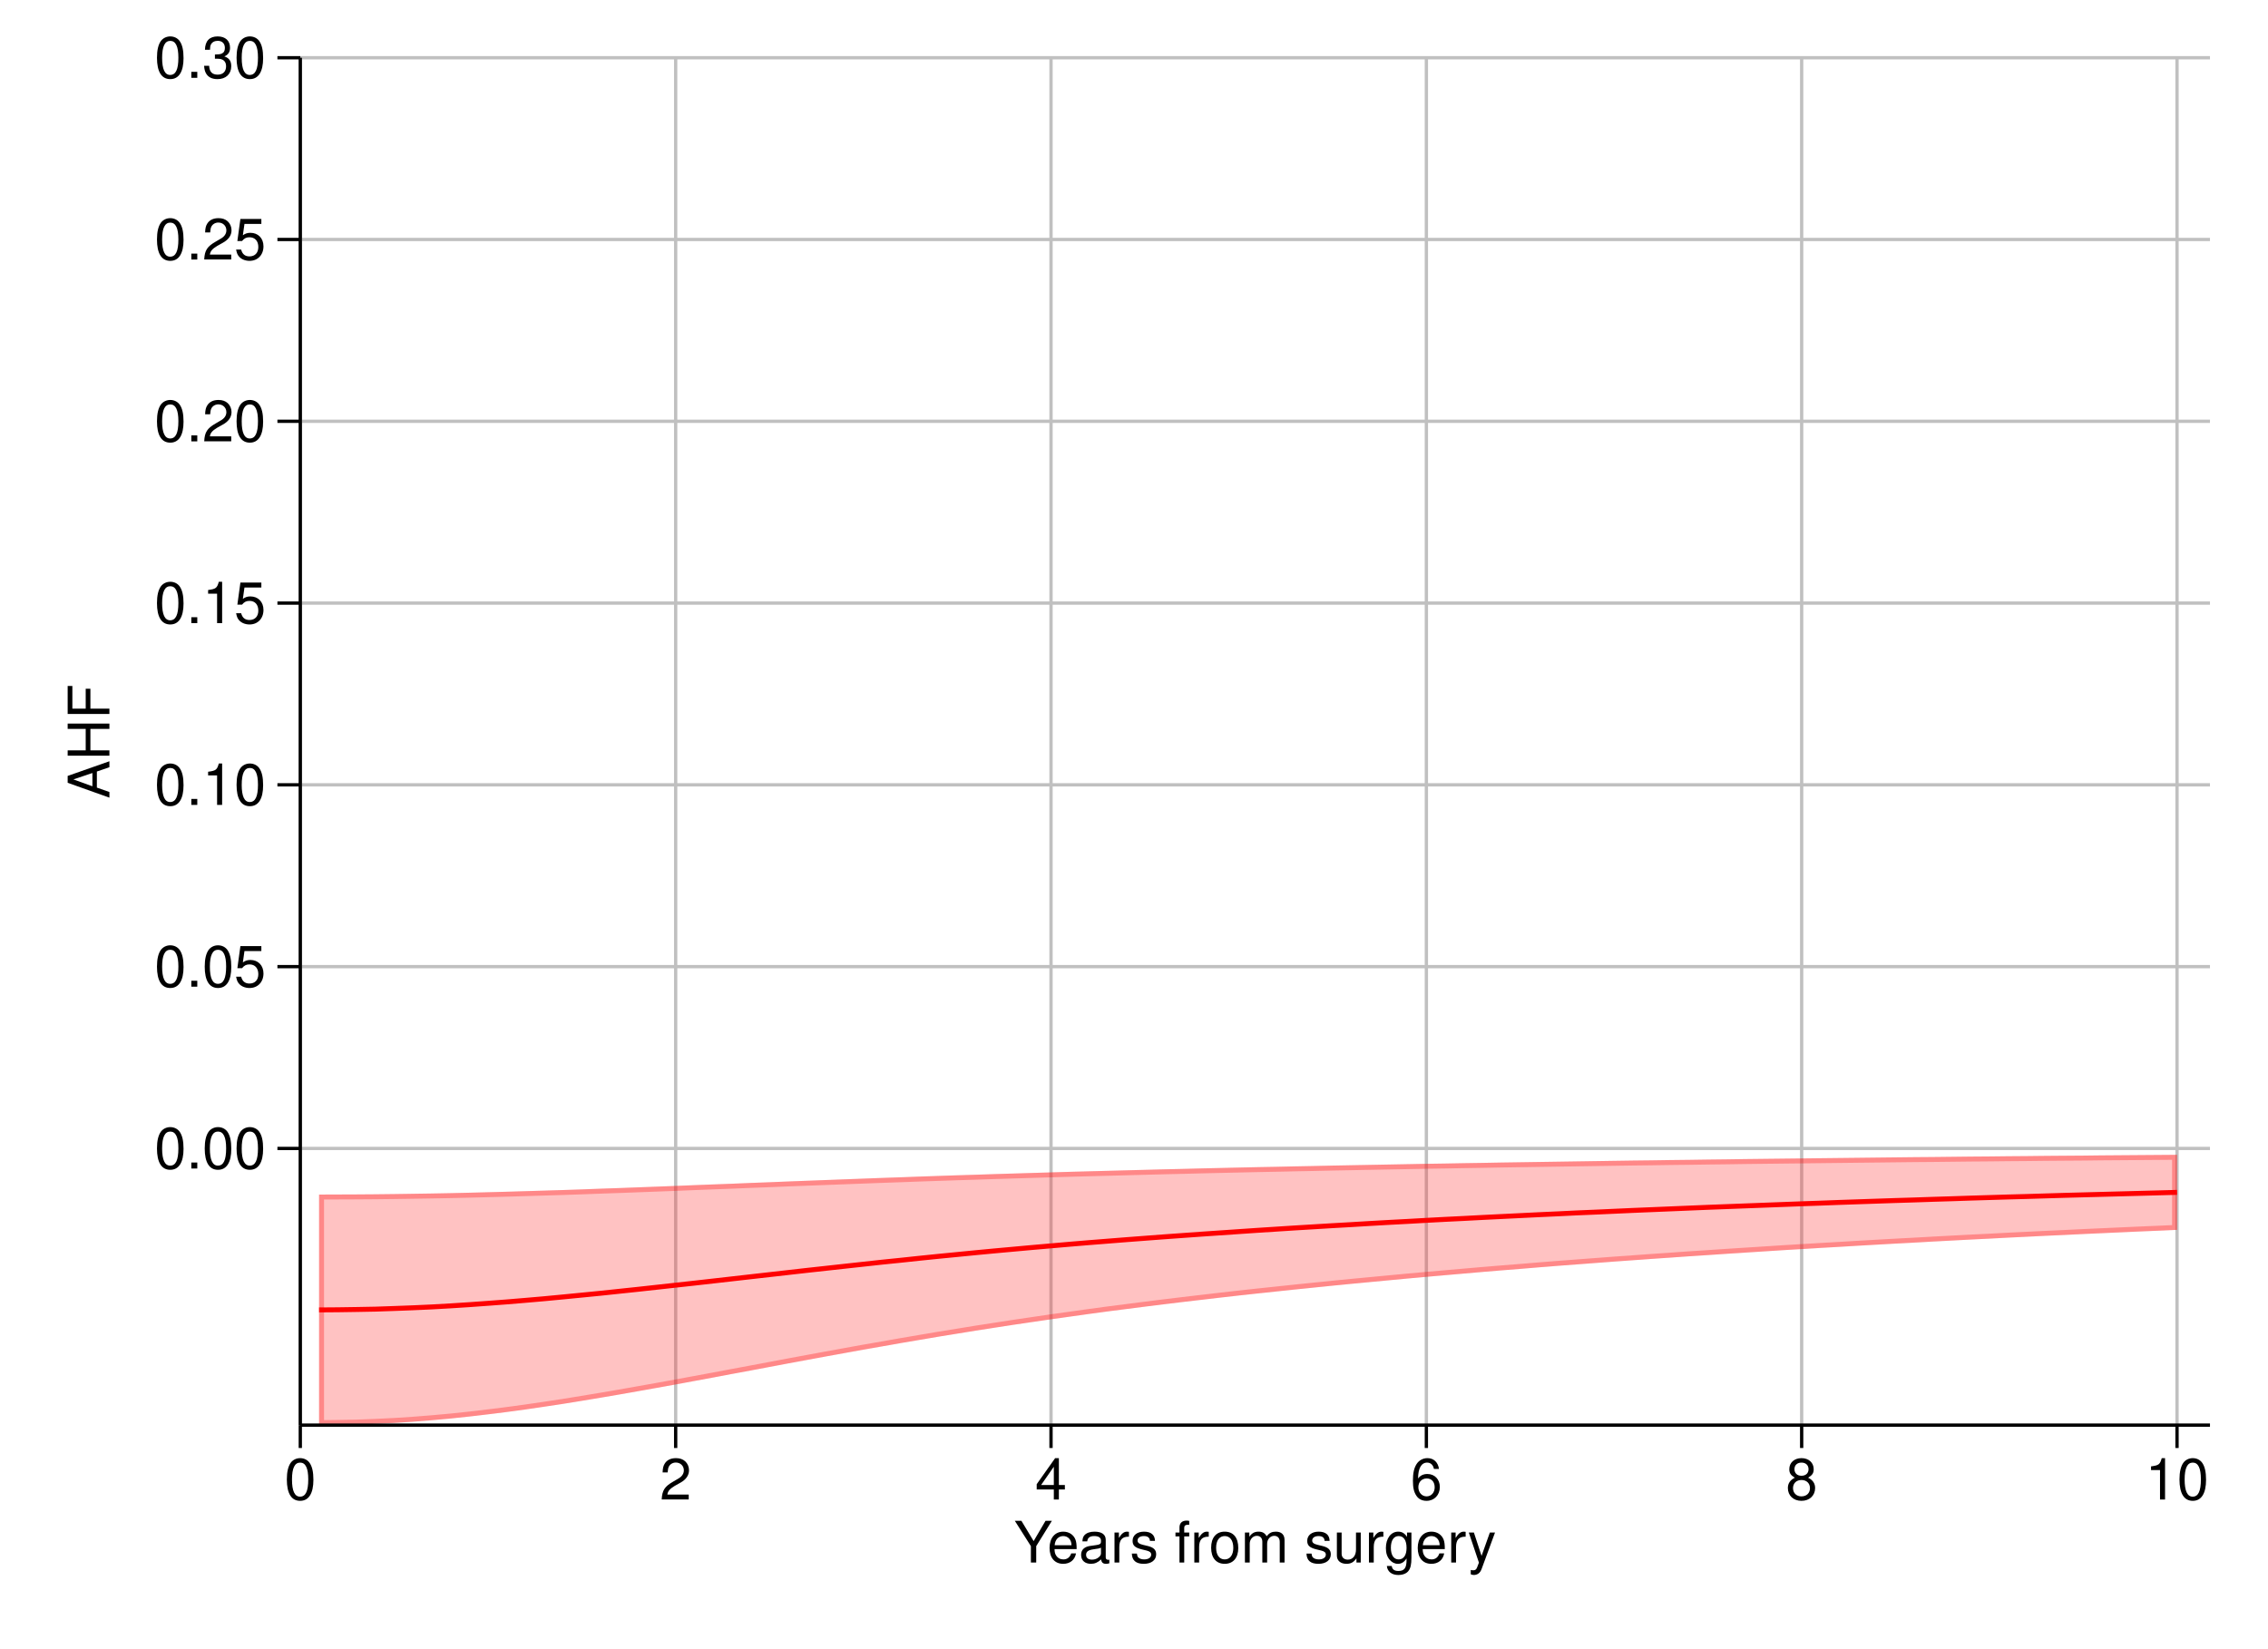
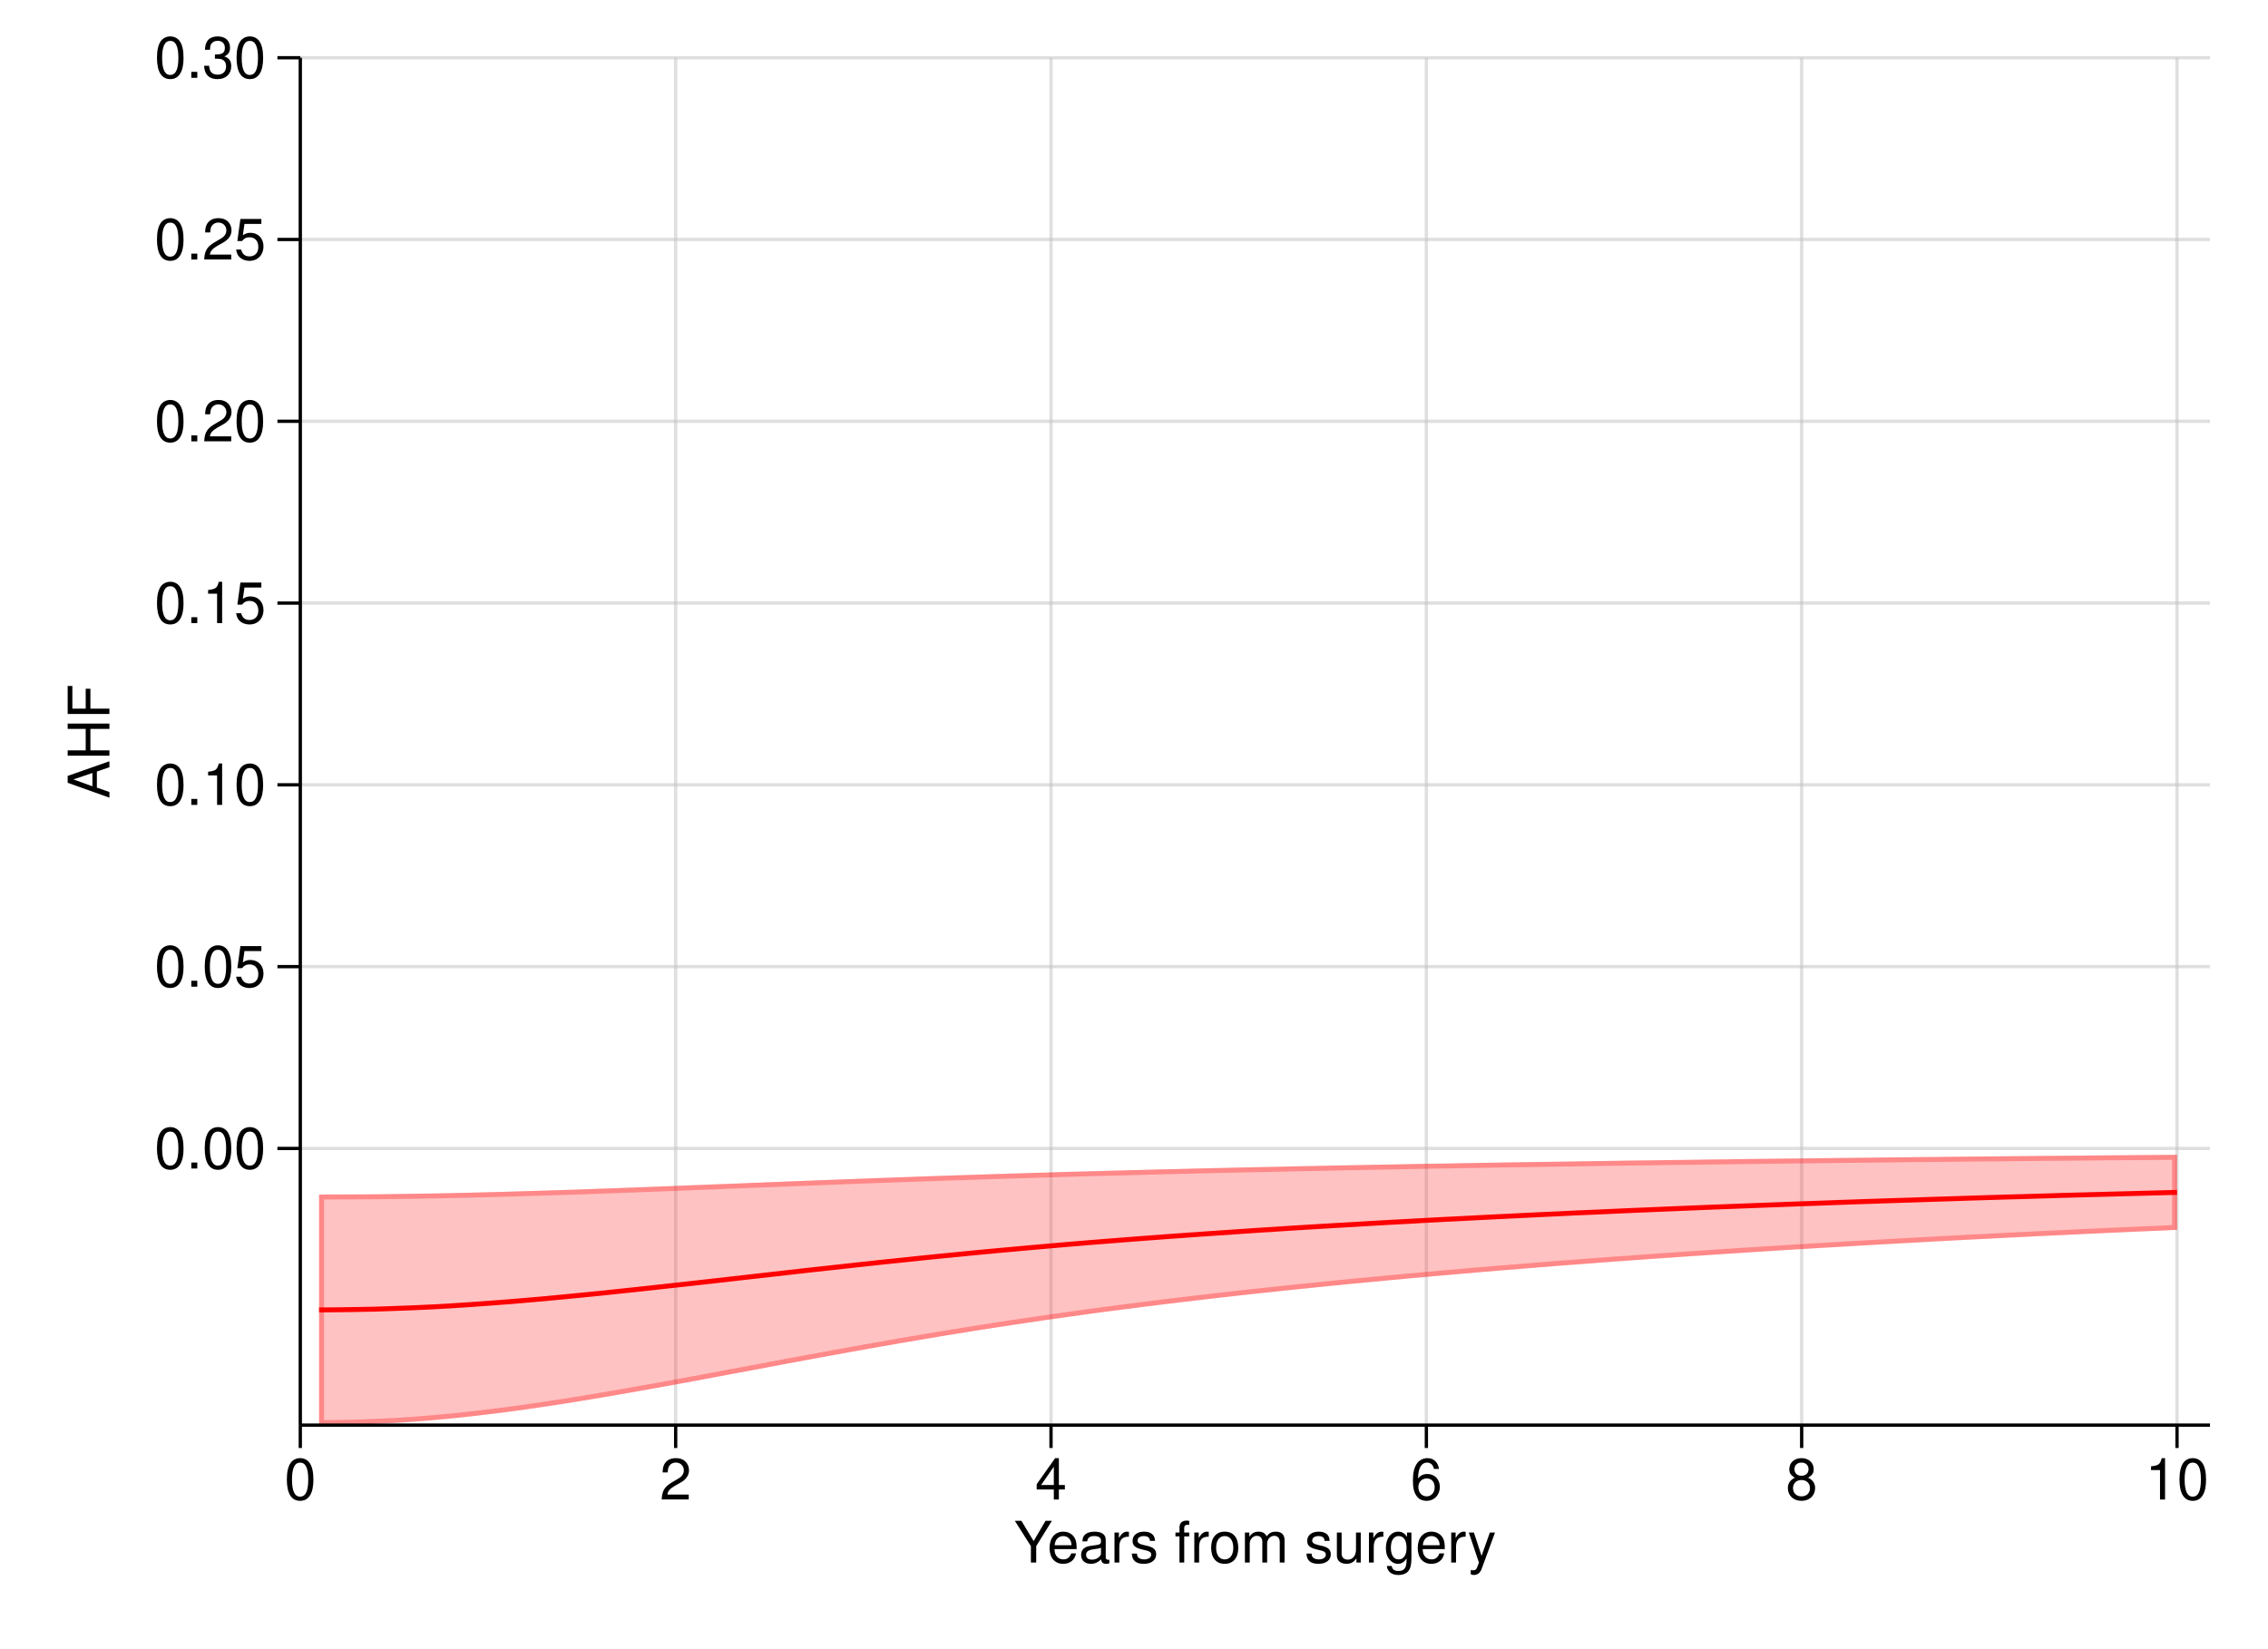
<svg xmlns="http://www.w3.org/2000/svg" xmlns:xlink="http://www.w3.org/1999/xlink" version="1.1" width="700px" height="509px" viewBox="0 0 3960 2880">
  <rect x="0" y="0" width="3960" height="2880" style="fill:#FFFFFF;stroke:none" />
  <rect x="0.00" y="0.00" width="3959.88" height="2880.00" style="fill:#FFFFFF" />
  <rect x="2.88" y="2.88" width="3954.12" height="2874.24" style="fill:none;stroke:#FFFFFF;stroke-width:5.76" />
-   <line x1="524.08" y1="2005.93" x2="3859.02" y2="2005.93" style="stroke:#C0C0C0;stroke-width:5.76" />
-   <line x1="524.08" y1="1688.37" x2="3859.02" y2="1688.37" style="stroke:#C0C0C0;stroke-width:5.76" />
-   <line x1="524.08" y1="1370.82" x2="3859.02" y2="1370.82" style="stroke:#C0C0C0;stroke-width:5.76" />
-   <line x1="524.08" y1="1053.39" x2="3859.02" y2="1053.39" style="stroke:#C0C0C0;stroke-width:5.76" />
-   <line x1="524.08" y1="735.84" x2="3859.02" y2="735.84" style="stroke:#C0C0C0;stroke-width:5.76" />
-   <line x1="524.08" y1="418.29" x2="3859.02" y2="418.29" style="stroke:#C0C0C0;stroke-width:5.76" />
-   <line x1="524.08" y1="100.86" x2="3859.02" y2="100.86" style="stroke:#C0C0C0;stroke-width:5.76" />
-   <line x1="524.08" y1="2489.19" x2="524.08" y2="100.86" style="stroke:#C0C0C0;stroke-width:5.76" />
-   <line x1="1179.59" y1="2489.19" x2="1179.59" y2="100.86" style="stroke:#C0C0C0;stroke-width:5.76" />
-   <line x1="1835.09" y1="2489.19" x2="1835.09" y2="100.86" style="stroke:#C0C0C0;stroke-width:5.76" />
-   <line x1="2490.59" y1="2489.19" x2="2490.59" y2="100.86" style="stroke:#C0C0C0;stroke-width:5.76" />
-   <line x1="3145.97" y1="2489.19" x2="3145.97" y2="100.86" style="stroke:#C0C0C0;stroke-width:5.76" />
-   <line x1="3801.48" y1="2489.19" x2="3801.48" y2="100.86" style="stroke:#C0C0C0;stroke-width:5.76" />
+   <line x1="524.08" y1="2005.93" x2="3859.02" y2="2005.93" style="stroke:#C0C0C0;stroke-opacity:0.50;stroke-width:5.76" />
+   <line x1="524.08" y1="1688.37" x2="3859.02" y2="1688.37" style="stroke:#C0C0C0;stroke-opacity:0.50;stroke-width:5.76" />
+   <line x1="524.08" y1="1370.82" x2="3859.02" y2="1370.82" style="stroke:#C0C0C0;stroke-opacity:0.50;stroke-width:5.76" />
+   <line x1="524.08" y1="1053.39" x2="3859.02" y2="1053.39" style="stroke:#C0C0C0;stroke-opacity:0.50;stroke-width:5.76" />
+   <line x1="524.08" y1="735.84" x2="3859.02" y2="735.84" style="stroke:#C0C0C0;stroke-opacity:0.50;stroke-width:5.76" />
+   <line x1="524.08" y1="418.29" x2="3859.02" y2="418.29" style="stroke:#C0C0C0;stroke-opacity:0.50;stroke-width:5.76" />
+   <line x1="524.08" y1="100.86" x2="3859.02" y2="100.86" style="stroke:#C0C0C0;stroke-opacity:0.50;stroke-width:5.76" />
+   <line x1="524.08" y1="2489.19" x2="524.08" y2="100.86" style="stroke:#C0C0C0;stroke-opacity:0.50;stroke-width:5.76" />
+   <line x1="1179.59" y1="2489.19" x2="1179.59" y2="100.86" style="stroke:#C0C0C0;stroke-opacity:0.50;stroke-width:5.76" />
+   <line x1="1835.09" y1="2489.19" x2="1835.09" y2="100.86" style="stroke:#C0C0C0;stroke-opacity:0.50;stroke-width:5.76" />
+   <line x1="2490.59" y1="2489.19" x2="2490.59" y2="100.86" style="stroke:#C0C0C0;stroke-opacity:0.50;stroke-width:5.76" />
+   <line x1="3145.97" y1="2489.19" x2="3145.97" y2="100.86" style="stroke:#C0C0C0;stroke-opacity:0.50;stroke-width:5.76" />
+   <line x1="3801.48" y1="2489.19" x2="3801.48" y2="100.86" style="stroke:#C0C0C0;stroke-opacity:0.50;stroke-width:5.76" />
  <defs>
-     <path id="path_fYYitYDH" d="M556.88 2489.19 L556.88 2489.19 L589.67 2488.81 L622.46 2488.20 L655.26 2486.96 L687.93 2485.35 L720.72 2483.25 L753.51 2480.65 L786.31 2477.68 L819.10 2474.21 L851.90 2470.37 L884.57 2466.29 L917.36 2461.84 L950.15 2457.01 L982.95 2452.06 L1015.74 2446.74 L1048.53 2441.29 L1081.20 2435.72 L1114.00 2429.91 L1146.79 2424.09 L1179.59 2418.15 L1212.38 2412.09 L1245.17 2406.02 L1277.97 2399.83 L1310.64 2393.77 L1343.43 2387.58 L1376.22 2381.40 L1409.02 2375.33 L1441.81 2369.27 L1474.61 2363.33 L1507.28 2357.39 L1540.07 2351.69 L1572.86 2345.88 L1605.66 2340.31 L1638.45 2334.74 L1671.24 2329.42 L1703.91 2324.10 L1736.71 2319.02 L1769.50 2313.95 L1802.30 2309.12 L1835.09 2304.30 L1867.88 2299.72 L1900.55 2295.14 L1933.35 2290.68 L1966.14 2286.48 L1998.93 2282.27 L2031.73 2278.18 L2064.52 2274.22 L2097.19 2270.39 L2129.99 2266.55 L2162.78 2262.84 L2195.57 2259.25 L2228.37 2255.79 L2261.16 2252.32 L2293.83 2248.98 L2326.62 2245.64 L2359.42 2242.42 L2392.21 2239.33 L2425.01 2236.23 L2457.80 2233.14 L2490.59 2230.17 L2523.26 2227.32 L2556.06 2224.48 L2588.85 2221.63 L2621.64 2218.91 L2654.44 2216.31 L2687.23 2213.59 L2719.90 2210.99 L2752.70 2208.51 L2785.49 2206.04 L2818.28 2203.56 L2851.08 2201.21 L2883.87 2198.86 L2916.54 2196.63 L2949.33 2194.28 L2982.13 2192.18 L3014.92 2189.95 L3047.72 2187.84 L3080.51 2185.74 L3113.18 2183.64 L3145.97 2181.66 L3178.77 2179.68 L3211.56 2177.82 L3244.35 2175.84 L3277.15 2173.98 L3309.82 2172.13 L3342.61 2170.40 L3375.41 2168.54 L3408.20 2166.81 L3440.99 2165.07 L3473.79 2163.47 L3506.46 2161.73 L3539.25 2160.12 L3572.04 2158.51 L3604.84 2157.03 L3637.63 2155.42 L3670.43 2153.94 L3703.22 2152.45 L3735.89 2150.97 L3768.68 2149.60 L3801.48 2148.12 L3801.48 2017.06 L3768.68 2017.31 L3735.89 2017.56 L3703.22 2017.81 L3670.43 2018.05 L3637.63 2018.43 L3604.84 2018.67 L3572.04 2018.92 L3539.25 2019.29 L3506.46 2019.54 L3473.79 2019.91 L3440.99 2020.16 L3408.20 2020.53 L3375.41 2020.90 L3342.61 2021.15 L3309.82 2021.52 L3277.15 2021.89 L3244.35 2022.26 L3211.56 2022.63 L3178.77 2023.00 L3145.97 2023.38 L3113.18 2023.75 L3080.51 2024.12 L3047.72 2024.49 L3014.92 2024.98 L2982.13 2025.36 L2949.33 2025.85 L2916.54 2026.22 L2883.87 2026.72 L2851.08 2027.09 L2818.28 2027.58 L2785.49 2028.08 L2752.70 2028.57 L2719.90 2029.07 L2687.23 2029.56 L2654.44 2030.06 L2621.64 2030.55 L2588.85 2031.17 L2556.06 2031.67 L2523.26 2032.29 L2490.59 2032.78 L2457.80 2033.40 L2425.01 2034.02 L2392.21 2034.64 L2359.42 2035.26 L2326.62 2035.87 L2293.83 2036.62 L2261.16 2037.24 L2228.37 2037.98 L2195.57 2038.60 L2162.78 2039.34 L2129.99 2040.08 L2097.19 2040.83 L2064.52 2041.69 L2031.73 2042.43 L1998.93 2043.30 L1966.14 2044.17 L1933.35 2045.03 L1900.55 2045.90 L1867.88 2046.77 L1835.09 2047.76 L1802.30 2048.75 L1769.50 2049.74 L1736.71 2050.73 L1703.91 2051.84 L1671.24 2052.83 L1638.45 2053.94 L1605.66 2055.06 L1572.86 2056.29 L1540.07 2057.41 L1507.28 2058.65 L1474.61 2059.88 L1441.81 2061.12 L1409.02 2062.36 L1376.22 2063.60 L1343.43 2064.96 L1310.64 2066.19 L1277.97 2067.56 L1245.17 2068.79 L1212.38 2070.03 L1179.59 2071.39 L1146.79 2072.63 L1114.00 2073.87 L1081.20 2075.10 L1048.53 2076.22 L1015.74 2077.46 L982.95 2078.57 L950.15 2079.56 L917.36 2080.55 L884.57 2081.54 L851.90 2082.41 L819.10 2083.27 L786.31 2084.02 L753.51 2084.63 L720.72 2085.13 L687.93 2085.62 L655.26 2086.00 L622.46 2086.24 L589.67 2086.37 L556.88 2086.49 L556.88 2489.19 Z" stroke-linejoin="round" />
+     <path id="path_lHNhwsVw" d="M556.88 2489.19 L556.88 2489.19 L589.67 2488.81 L622.46 2488.20 L655.26 2486.96 L687.93 2485.35 L720.72 2483.25 L753.51 2480.65 L786.31 2477.68 L819.10 2474.21 L851.90 2470.37 L884.57 2466.29 L917.36 2461.84 L950.15 2457.01 L982.95 2452.06 L1015.74 2446.74 L1048.53 2441.29 L1081.20 2435.72 L1114.00 2429.91 L1146.79 2424.09 L1179.59 2418.15 L1212.38 2412.09 L1245.17 2406.02 L1277.97 2399.83 L1310.64 2393.77 L1343.43 2387.58 L1376.22 2381.40 L1409.02 2375.33 L1441.81 2369.27 L1474.61 2363.33 L1507.28 2357.39 L1540.07 2351.69 L1572.86 2345.88 L1605.66 2340.31 L1638.45 2334.74 L1671.24 2329.42 L1703.91 2324.10 L1736.71 2319.02 L1769.50 2313.95 L1802.30 2309.12 L1835.09 2304.30 L1867.88 2299.72 L1900.55 2295.14 L1933.35 2290.68 L1966.14 2286.48 L1998.93 2282.27 L2031.73 2278.18 L2064.52 2274.22 L2097.19 2270.39 L2129.99 2266.55 L2162.78 2262.84 L2195.57 2259.25 L2228.37 2255.79 L2261.16 2252.32 L2293.83 2248.98 L2326.62 2245.64 L2359.42 2242.42 L2392.21 2239.33 L2425.01 2236.23 L2457.80 2233.14 L2490.59 2230.17 L2523.26 2227.32 L2556.06 2224.48 L2588.85 2221.63 L2621.64 2218.91 L2654.44 2216.31 L2687.23 2213.59 L2719.90 2210.99 L2752.70 2208.51 L2785.49 2206.04 L2818.28 2203.56 L2851.08 2201.21 L2883.87 2198.86 L2916.54 2196.63 L2949.33 2194.28 L2982.13 2192.18 L3014.92 2189.95 L3047.72 2187.84 L3080.51 2185.74 L3113.18 2183.64 L3145.97 2181.66 L3178.77 2179.68 L3211.56 2177.82 L3244.35 2175.84 L3277.15 2173.98 L3309.82 2172.13 L3342.61 2170.40 L3375.41 2168.54 L3408.20 2166.81 L3440.99 2165.07 L3473.79 2163.47 L3506.46 2161.73 L3539.25 2160.12 L3572.04 2158.51 L3604.84 2157.03 L3637.63 2155.42 L3670.43 2153.94 L3703.22 2152.45 L3735.89 2150.97 L3768.68 2149.60 L3801.48 2148.12 L3801.48 2017.06 L3768.68 2017.31 L3735.89 2017.56 L3703.22 2017.81 L3670.43 2018.05 L3637.63 2018.43 L3604.84 2018.67 L3572.04 2018.92 L3539.25 2019.29 L3506.46 2019.54 L3473.79 2019.91 L3440.99 2020.16 L3408.20 2020.53 L3375.41 2020.90 L3342.61 2021.15 L3309.82 2021.52 L3277.15 2021.89 L3244.35 2022.26 L3211.56 2022.63 L3178.77 2023.00 L3145.97 2023.38 L3113.18 2023.75 L3080.51 2024.12 L3047.72 2024.49 L3014.92 2024.98 L2982.13 2025.36 L2949.33 2025.85 L2916.54 2026.22 L2883.87 2026.72 L2851.08 2027.09 L2818.28 2027.58 L2785.49 2028.08 L2752.70 2028.57 L2719.90 2029.07 L2687.23 2029.56 L2654.44 2030.06 L2621.64 2030.55 L2588.85 2031.17 L2556.06 2031.67 L2523.26 2032.29 L2490.59 2032.78 L2457.80 2033.40 L2425.01 2034.02 L2392.21 2034.64 L2359.42 2035.26 L2326.62 2035.87 L2293.83 2036.62 L2261.16 2037.24 L2228.37 2037.98 L2195.57 2038.60 L2162.78 2039.34 L2129.99 2040.08 L2097.19 2040.83 L2064.52 2041.69 L2031.73 2042.43 L1998.93 2043.30 L1966.14 2044.17 L1933.35 2045.03 L1900.55 2045.90 L1867.88 2046.77 L1835.09 2047.76 L1802.30 2048.75 L1769.50 2049.74 L1736.71 2050.73 L1703.91 2051.84 L1671.24 2052.83 L1638.45 2053.94 L1605.66 2055.06 L1572.86 2056.29 L1540.07 2057.41 L1507.28 2058.65 L1474.61 2059.88 L1441.81 2061.12 L1409.02 2062.36 L1376.22 2063.60 L1343.43 2064.96 L1310.64 2066.19 L1277.97 2067.56 L1245.17 2068.79 L1212.38 2070.03 L1179.59 2071.39 L1146.79 2072.63 L1114.00 2073.87 L1081.20 2075.10 L1048.53 2076.22 L1015.74 2077.46 L982.95 2078.57 L950.15 2079.56 L917.36 2080.55 L884.57 2081.54 L851.90 2082.41 L819.10 2083.27 L786.31 2084.02 L753.51 2084.63 L720.72 2085.13 L687.93 2085.62 L655.26 2086.00 L622.46 2086.24 L589.67 2086.37 L556.88 2086.49 L556.88 2489.19 Z" stroke-linejoin="round" />
  </defs>
  <defs>
-     <clipPath id="clipPath_MrlnVYOx">
-       <use xlink:href="#path_fYYitYDH" />
+     <clipPath id="clipPath_rnhpkgkx">
+       <use xlink:href="#path_lHNhwsVw" />
    </clipPath>
  </defs>
-   <use xlink:href="#path_fYYitYDH" style="stroke:none;fill:#FF3333;fill-opacity:0.30" />
-   <use xlink:href="#path_fYYitYDH" style="fill:none;stroke:#FF0000;stroke-opacity:0.30;stroke-width:17.28" clip-path="url(#clipPath_MrlnVYOx)" />
+   <use xlink:href="#path_lHNhwsVw" style="stroke:none;fill:#FF3333;fill-opacity:0.30" />
+   <use xlink:href="#path_lHNhwsVw" style="fill:none;stroke:#FF0000;stroke-opacity:0.30;stroke-width:17.28" clip-path="url(#clipPath_rnhpkgkx)" />
  <path d=" M556.88 2287.96 L589.54 2287.71 L622.34 2287.22 L655.13 2286.60 L687.93 2285.49 L720.72 2284.25 L753.51 2282.76 L786.18 2280.91 L818.98 2278.80 L851.77 2276.45 L884.57 2273.98 L917.36 2271.25 L950.15 2268.41 L982.82 2265.31 L1015.62 2262.10 L1048.41 2258.88 L1081.20 2255.41 L1114.00 2251.95 L1146.79 2248.36 L1179.46 2244.77 L1212.26 2241.18 L1245.05 2237.47 L1277.84 2233.76 L1310.64 2230.04 L1343.43 2226.33 L1376.22 2222.62 L1408.89 2218.91 L1441.69 2215.32 L1474.48 2211.73 L1507.28 2208.14 L1540.07 2204.55 L1572.86 2201.21 L1605.53 2197.74 L1638.33 2194.40 L1671.12 2191.19 L1703.91 2187.97 L1736.71 2184.87 L1769.50 2181.90 L1802.17 2178.93 L1834.97 2176.09 L1867.76 2173.24 L1900.55 2170.52 L1933.35 2167.92 L1966.14 2165.32 L1998.81 2162.85 L2031.60 2160.37 L2064.40 2158.02 L2097.19 2155.67 L2129.99 2153.44 L2162.78 2151.21 L2195.45 2148.99 L2228.24 2146.88 L2261.04 2144.78 L2293.83 2142.80 L2326.62 2140.82 L2359.42 2138.96 L2392.09 2136.98 L2424.88 2135.13 L2457.68 2133.39 L2490.47 2131.54 L2523.26 2129.80 L2556.06 2128.20 L2588.85 2126.46 L2621.52 2124.85 L2654.31 2123.25 L2687.11 2121.64 L2719.90 2120.15 L2752.70 2118.54 L2785.49 2117.18 L2818.16 2115.70 L2850.95 2114.21 L2883.75 2112.85 L2916.54 2111.49 L2949.33 2110.13 L2982.13 2108.77 L3014.80 2107.53 L3047.59 2106.29 L3080.39 2105.05 L3113.18 2103.82 L3145.97 2102.58 L3178.77 2101.46 L3211.44 2100.23 L3244.23 2099.11 L3277.02 2098.00 L3309.82 2096.89 L3342.61 2095.90 L3375.41 2094.78 L3408.08 2093.79 L3440.87 2092.68 L3473.66 2091.69 L3506.46 2090.70 L3539.25 2089.83 L3572.04 2088.84 L3604.84 2087.85 L3637.51 2086.99 L3670.30 2086.12 L3703.10 2085.25 L3735.89 2084.39 L3768.68 2083.52 L3801.48 2082.65" stroke-linejoin="round" style="fill:none;stroke:#FF0000;stroke-width:8.64" />
  <line x1="524.08" y1="2489.19" x2="524.08" y2="100.86" style="stroke:#000000;stroke-width:5.76" />
  <line x1="524.08" y1="2005.93" x2="484.11" y2="2005.93" style="stroke:#000000;stroke-width:5.76" />
  <text x="464.06" y="2040.95" style="font-family:'Helvetica';font-size:99.99px;fill:#000000" text-anchor="end">0.00</text>
  <line x1="524.08" y1="1688.37" x2="484.11" y2="1688.37" style="stroke:#000000;stroke-width:5.76" />
  <text x="464.06" y="1723.40" style="font-family:'Helvetica';font-size:99.99px;fill:#000000" text-anchor="end">0.05</text>
  <line x1="524.08" y1="1370.82" x2="484.11" y2="1370.82" style="stroke:#000000;stroke-width:5.76" />
  <text x="464.06" y="1405.85" style="font-family:'Helvetica';font-size:99.99px;fill:#000000" text-anchor="end">0.10</text>
  <line x1="524.08" y1="1053.39" x2="484.11" y2="1053.39" style="stroke:#000000;stroke-width:5.76" />
  <text x="464.06" y="1088.42" style="font-family:'Helvetica';font-size:99.99px;fill:#000000" text-anchor="end">0.15</text>
  <line x1="524.08" y1="735.84" x2="484.11" y2="735.84" style="stroke:#000000;stroke-width:5.76" />
  <text x="464.06" y="770.87" style="font-family:'Helvetica';font-size:99.99px;fill:#000000" text-anchor="end">0.20</text>
  <line x1="524.08" y1="418.29" x2="484.11" y2="418.29" style="stroke:#000000;stroke-width:5.76" />
  <text x="464.06" y="453.32" style="font-family:'Helvetica';font-size:99.99px;fill:#000000" text-anchor="end">0.25</text>
  <line x1="524.08" y1="100.86" x2="484.11" y2="100.86" style="stroke:#000000;stroke-width:5.76" />
  <text x="464.06" y="135.89" style="font-family:'Helvetica';font-size:99.99px;fill:#000000" text-anchor="end">0.30</text>
  <text x="190.71" y="1294.96" style="font-family:'Helvetica';font-size:99.99px;fill:#000000" transform="rotate(-90 190.71,1294.96)" text-anchor="middle">AHF</text>
  <line x1="524.08" y1="2489.19" x2="3859.02" y2="2489.19" style="stroke:#000000;stroke-width:5.76" />
  <line x1="524.08" y1="2489.19" x2="524.08" y2="2529.16" style="stroke:#000000;stroke-width:5.76" />
  <text x="524.08" y="2619.14" style="font-family:'Helvetica';font-size:99.99px;fill:#000000" text-anchor="middle">0</text>
  <line x1="1179.59" y1="2489.19" x2="1179.59" y2="2529.16" style="stroke:#000000;stroke-width:5.76" />
  <text x="1179.59" y="2619.14" style="font-family:'Helvetica';font-size:99.99px;fill:#000000" text-anchor="middle">2</text>
  <line x1="1835.09" y1="2489.19" x2="1835.09" y2="2529.16" style="stroke:#000000;stroke-width:5.76" />
  <text x="1835.09" y="2619.14" style="font-family:'Helvetica';font-size:99.99px;fill:#000000" text-anchor="middle">4</text>
  <line x1="2490.59" y1="2489.19" x2="2490.59" y2="2529.16" style="stroke:#000000;stroke-width:5.76" />
  <text x="2490.59" y="2619.14" style="font-family:'Helvetica';font-size:99.99px;fill:#000000" text-anchor="middle">6</text>
  <line x1="3145.97" y1="2489.19" x2="3145.97" y2="2529.16" style="stroke:#000000;stroke-width:5.76" />
  <text x="3145.97" y="2619.14" style="font-family:'Helvetica';font-size:99.99px;fill:#000000" text-anchor="middle">8</text>
  <line x1="3801.48" y1="2489.19" x2="3801.48" y2="2529.16" style="stroke:#000000;stroke-width:5.76" />
  <text x="3801.48" y="2619.14" style="font-family:'Helvetica';font-size:99.99px;fill:#000000" text-anchor="middle">10</text>
  <text x="2191.61" y="2729.16" style="font-family:'Helvetica';font-size:99.99px;fill:#000000" text-anchor="middle">Years from surgery</text>
</svg>
